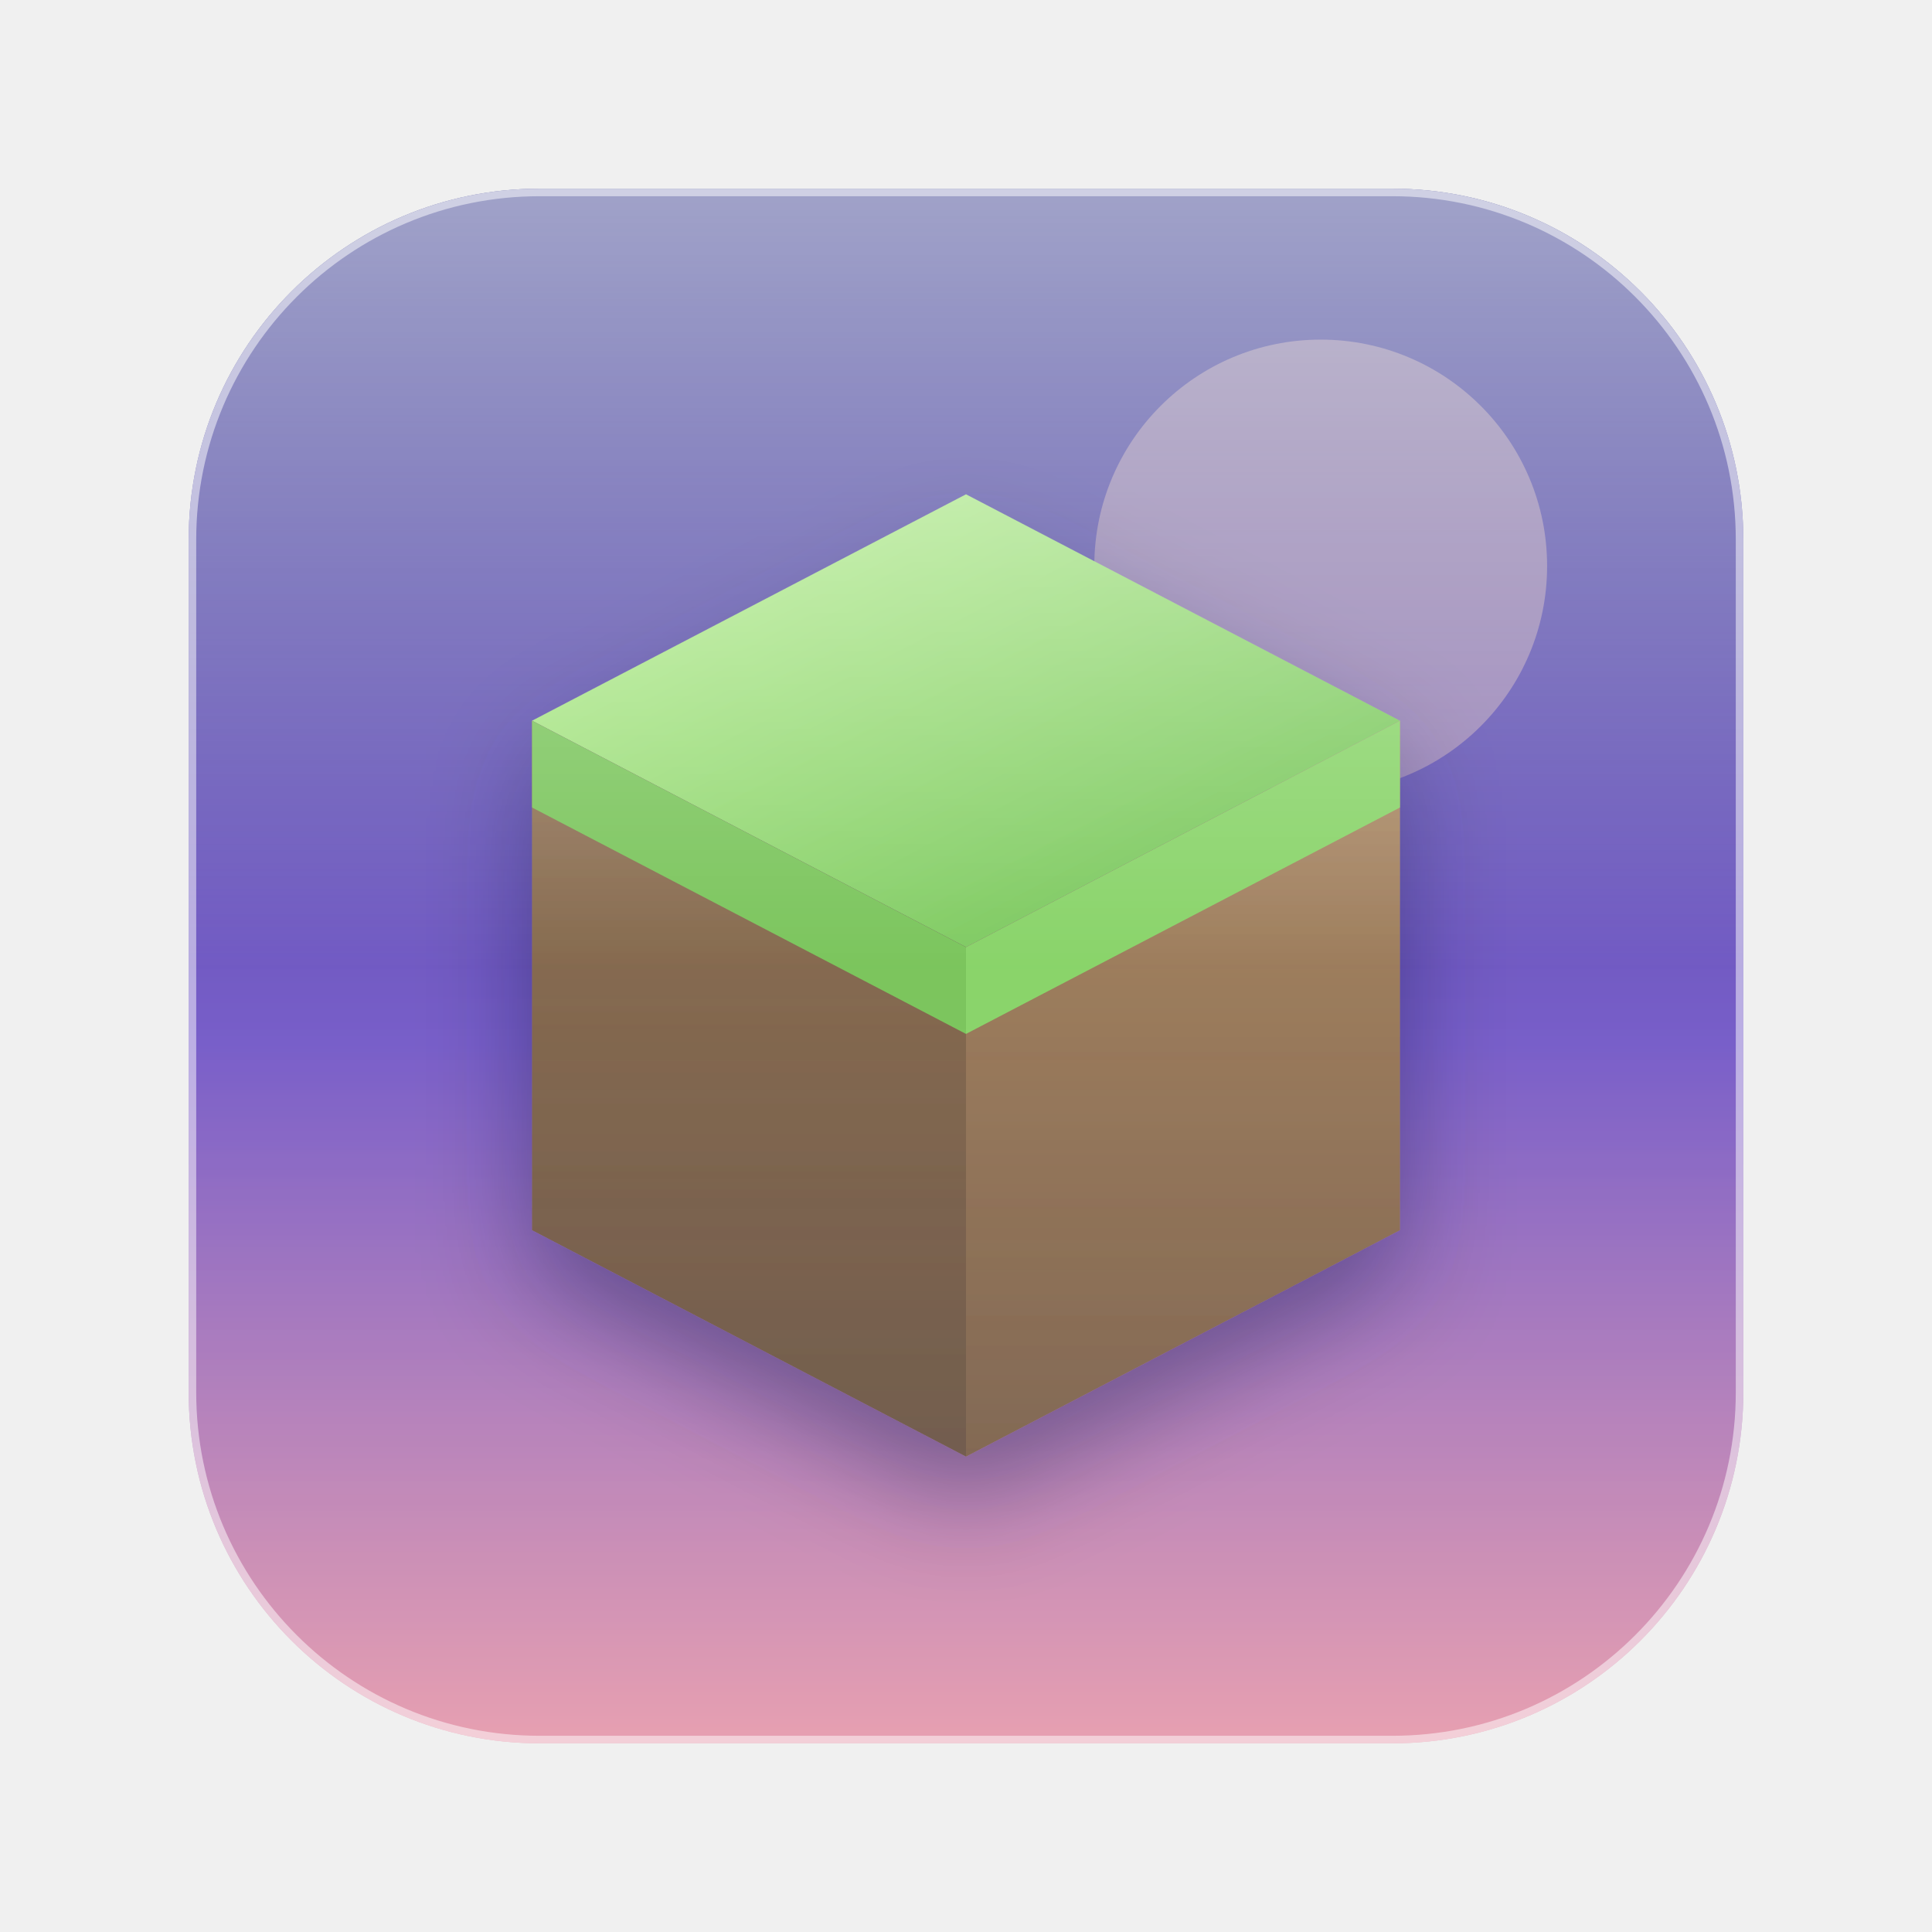
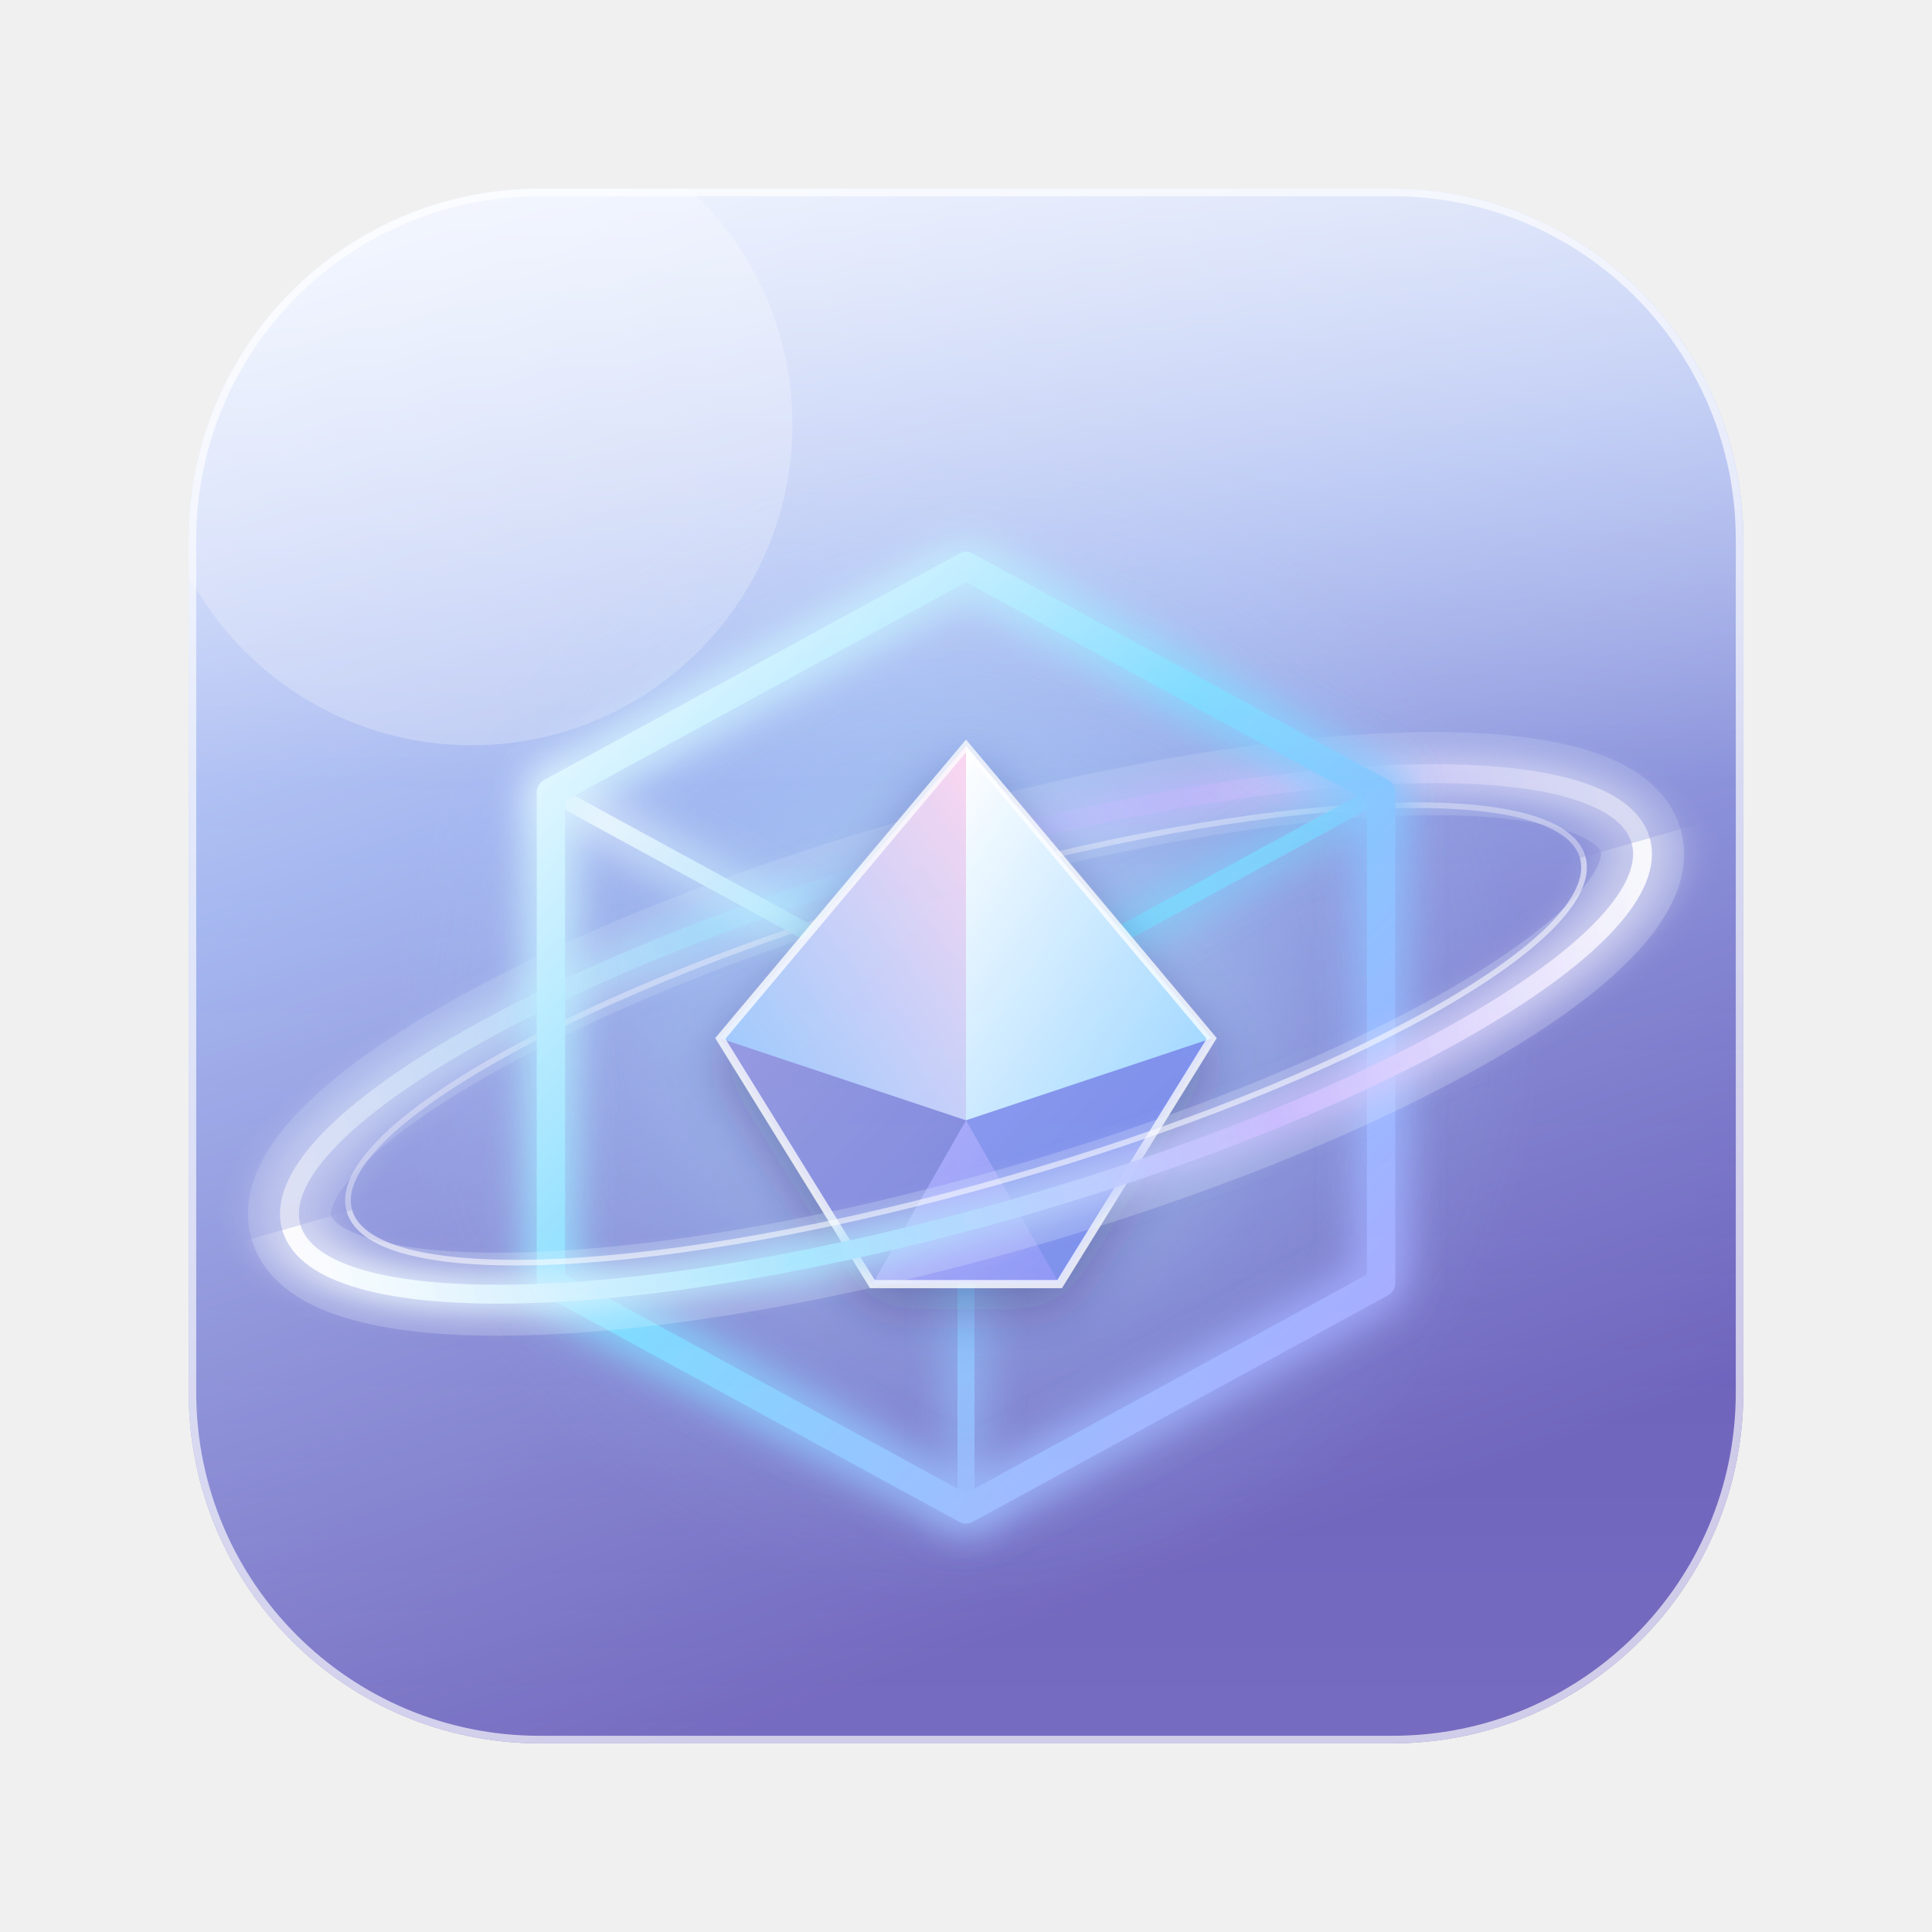
<svg xmlns="http://www.w3.org/2000/svg" width="1024" height="1024" viewBox="0 0 1024 1024">
  <defs>
-     <linearGradient id="bg" x1="0" y1="0" x2="0" y2="1">
-       <stop offset="0" stop-color="#2b2f86" />
-       <stop offset="0.55" stop-color="#6b4fc4" />
-       <stop offset="1" stop-color="#e08aa0" />
+     <linearGradient id="bg" x1="0" y1="0" x2="0.35" y2="1">
+       <stop offset="0" stop-color="#e3ecff" />
+       <stop offset="0.42" stop-color="#9fb2ef" />
+       <stop offset="1" stop-color="#5b4fb4" />
    </linearGradient>
-     <conicGradient id="c" />
-     <linearGradient id="top" x1="0" y1="0" x2="1" y2="1">
-       <stop offset="0" stop-color="#b6f08d" />
-       <stop offset="1" stop-color="#5fb843" />
-     </linearGradient>
-     <linearGradient id="left" x1="0" y1="0" x2="0" y2="1">
-       <stop offset="0" stop-color="#8a6a48" />
-       <stop offset="1" stop-color="#5b4230" />
-     </linearGradient>
-     <linearGradient id="right" x1="0" y1="0" x2="0" y2="1">
-       <stop offset="0" stop-color="#a7825a" />
-       <stop offset="1" stop-color="#6e5038" />
-     </linearGradient>
+     <radialGradient id="halo" cx="0.5" cy="0.52" r="0.42">
+       <stop offset="0" stop-color="#bfe9ff" stop-opacity="0.75" />
+       <stop offset="0.6" stop-color="#9ad4ff" stop-opacity="0.18" />
+       <stop offset="1" stop-color="#9ad4ff" stop-opacity="0" />
+     </radialGradient>
    <linearGradient id="glass" x1="0" y1="0" x2="0" y2="1">
      <stop offset="0" stop-color="#fff" stop-opacity="0.55" />
-       <stop offset="0.5" stop-color="#fff" stop-opacity="0.08" />
-       <stop offset="1" stop-color="#fff" stop-opacity="0.18" />
+       <stop offset="0.38" stop-color="#fff" stop-opacity="0.06" />
+       <stop offset="1" stop-color="#fff" stop-opacity="0.16" />
    </linearGradient>
-     <filter id="s" x="-20%" y="-20%" width="140%" height="140%">
-       <feDropShadow dx="0" dy="24" stdDeviation="28" flood-color="#0b0a3a" flood-opacity="0.45" />
+     <linearGradient id="edge" x1="0" y1="0" x2="1" y2="1">
+       <stop offset="0" stop-color="#ffffff" />
+       <stop offset="0.45" stop-color="#6fd6ff" />
+       <stop offset="1" stop-color="#a796ff" />
+     </linearGradient>
+     <linearGradient id="c1" x1="0" y1="0" x2="1" y2="1">
+       <stop offset="0" stop-color="#ffffff" />
+       <stop offset="1" stop-color="#8fd0ff" />
+     </linearGradient>
+     <linearGradient id="c2" x1="0" y1="0" x2="1" y2="1">
+       <stop offset="0" stop-color="#e6d2ff" />
+       <stop offset="1" stop-color="#6f7ff5" />
+     </linearGradient>
+     <linearGradient id="c3" x1="1" y1="0" x2="0" y2="1">
+       <stop offset="0" stop-color="#ffd6ee" />
+       <stop offset="1" stop-color="#86c4ff" />
+     </linearGradient>
+     <filter id="glow" x="-40%" y="-40%" width="180%" height="180%">
+       <feGaussianBlur stdDeviation="12" result="b" />
+       <feMerge>
+         <feMergeNode in="b" />
+         <feMergeNode in="b" />
+         <feMergeNode in="SourceGraphic" />
+       </feMerge>
    </filter>
+     <filter id="s" x="-30%" y="-30%" width="160%" height="160%">
+       <feDropShadow dx="0" dy="20" stdDeviation="24" flood-color="#241a66" flood-opacity="0.42" />
+     </filter>
+     <linearGradient id="ring" x1="0" y1="0" x2="1" y2="0">
+       <stop offset="0" stop-color="#ffffff" stop-opacity="0.9" />
+       <stop offset="0.35" stop-color="#9fe3ff" stop-opacity="0.95" />
+       <stop offset="0.7" stop-color="#c7b6ff" stop-opacity="0.9" />
+       <stop offset="1" stop-color="#ffffff" stop-opacity="0.85" />
+     </linearGradient>
+     <clipPath id="ringBack">
+       <rect x="-500" y="-300" width="1000" height="300" />
+     </clipPath>
+     <clipPath id="ringFront">
+       <rect x="-500" y="0" width="1000" height="300" />
+     </clipPath>
+     <clipPath id="sq">
+       <rect x="100" y="100" width="824" height="824" rx="186" />
+     </clipPath>
  </defs>
-   <rect x="100" y="100" width="824" height="824" rx="186" fill="url(#bg)" />
-   <circle cx="700" cy="300" r="120" fill="#ffd9b8" opacity="0.35" />
-   <g filter="url(#s)">
-     <path d="M512 262 L742 382 L512 502 L282 382 Z" fill="url(#top)" />
-     <path d="M282 382 L512 502 L512 772 L282 652 Z" fill="url(#left)" />
-     <path d="M742 382 L512 502 L512 772 L742 652 Z" fill="url(#right)" />
-     <path d="M282 382 L512 502 L512 548 L282 428 Z" fill="#6fc04f" />
-     <path d="M742 382 L512 502 L512 548 L742 428 Z" fill="#7fd05d" />
+   <g clip-path="url(#sq)">
+     <rect x="100" y="100" width="824" height="824" fill="url(#bg)" />
+     <circle cx="250" cy="225" r="170" fill="#fff" opacity="0.24" />
+     <circle cx="512" cy="530" r="360" fill="url(#halo)" />
+     <g transform="translate(512 548) rotate(-16)" clip-path="url(#ringBack)" fill="none" opacity="0.7">
+       <ellipse rx="372" ry="96" stroke="#e8f6ff" stroke-opacity="0.22" stroke-width="44" />
+       <ellipse rx="372" ry="96" stroke="url(#ring)" stroke-width="10" filter="url(#glow)" />
+       <ellipse rx="340" ry="80" stroke="#ffffff" stroke-opacity="0.55" stroke-width="3" />
+     </g>
+     <g transform="translate(512 540)" stroke="url(#edge)" stroke-width="9" stroke-opacity="0.8" stroke-linejoin="round" stroke-linecap="round" fill="none" filter="url(#glow)">
+       <path d="M-220 -120 L0 0 L220 -120 M0 0 L0 260" />
+     </g>
+     <g filter="url(#s)" transform="translate(512 538) scale(0.62)">
+       <polygon points="0,-230 210,20 80,230 -80,230 -210,20" fill="url(#c2)" opacity="0.96" />
+       <polygon points="0,-230 210,20 0,90" fill="url(#c1)" />
+       <polygon points="0,-230 -210,20 0,90" fill="url(#c3)" opacity="0.92" />
+       <polygon points="0,90 210,20 80,230" fill="#5f7ce0" opacity="0.55" />
+       <polygon points="0,90 -210,20 -80,230" fill="#5465c2" opacity="0.5" />
+       <path d="M0 -230 L210 20 L80 230 L-80 230 L-210 20 Z" fill="none" stroke="#fff" stroke-opacity="0.75" stroke-width="7" />
+     </g>
+     <g transform="translate(512 540)" stroke="url(#edge)" stroke-width="15" stroke-linejoin="round" stroke-linecap="round" fill="none" filter="url(#glow)">
+       <path d="M0 -240 L220 -120 L220 140 L0 260 L-220 140 L-220 -120 Z" />
+     </g>
+     <g transform="translate(512 548) rotate(-16)" clip-path="url(#ringFront)" fill="none" opacity="1">
+       <ellipse rx="372" ry="96" stroke="#e8f6ff" stroke-opacity="0.22" stroke-width="44" />
+       <ellipse rx="372" ry="96" stroke="url(#ring)" stroke-width="10" filter="url(#glow)" />
+       <ellipse rx="340" ry="80" stroke="#ffffff" stroke-opacity="0.55" stroke-width="3" />
+     </g>
+     <rect x="100" y="100" width="824" height="824" fill="url(#glass)" />
  </g>
-   <rect x="100" y="100" width="824" height="824" rx="186" fill="url(#glass)" />
-   <rect x="102" y="102" width="820" height="820" rx="184" fill="none" stroke="#fff" stroke-opacity="0.5" stroke-width="4" />
+   <rect x="102" y="102" width="820" height="820" rx="184" fill="none" stroke="#fff" stroke-opacity="0.66" stroke-width="4" />
</svg>
